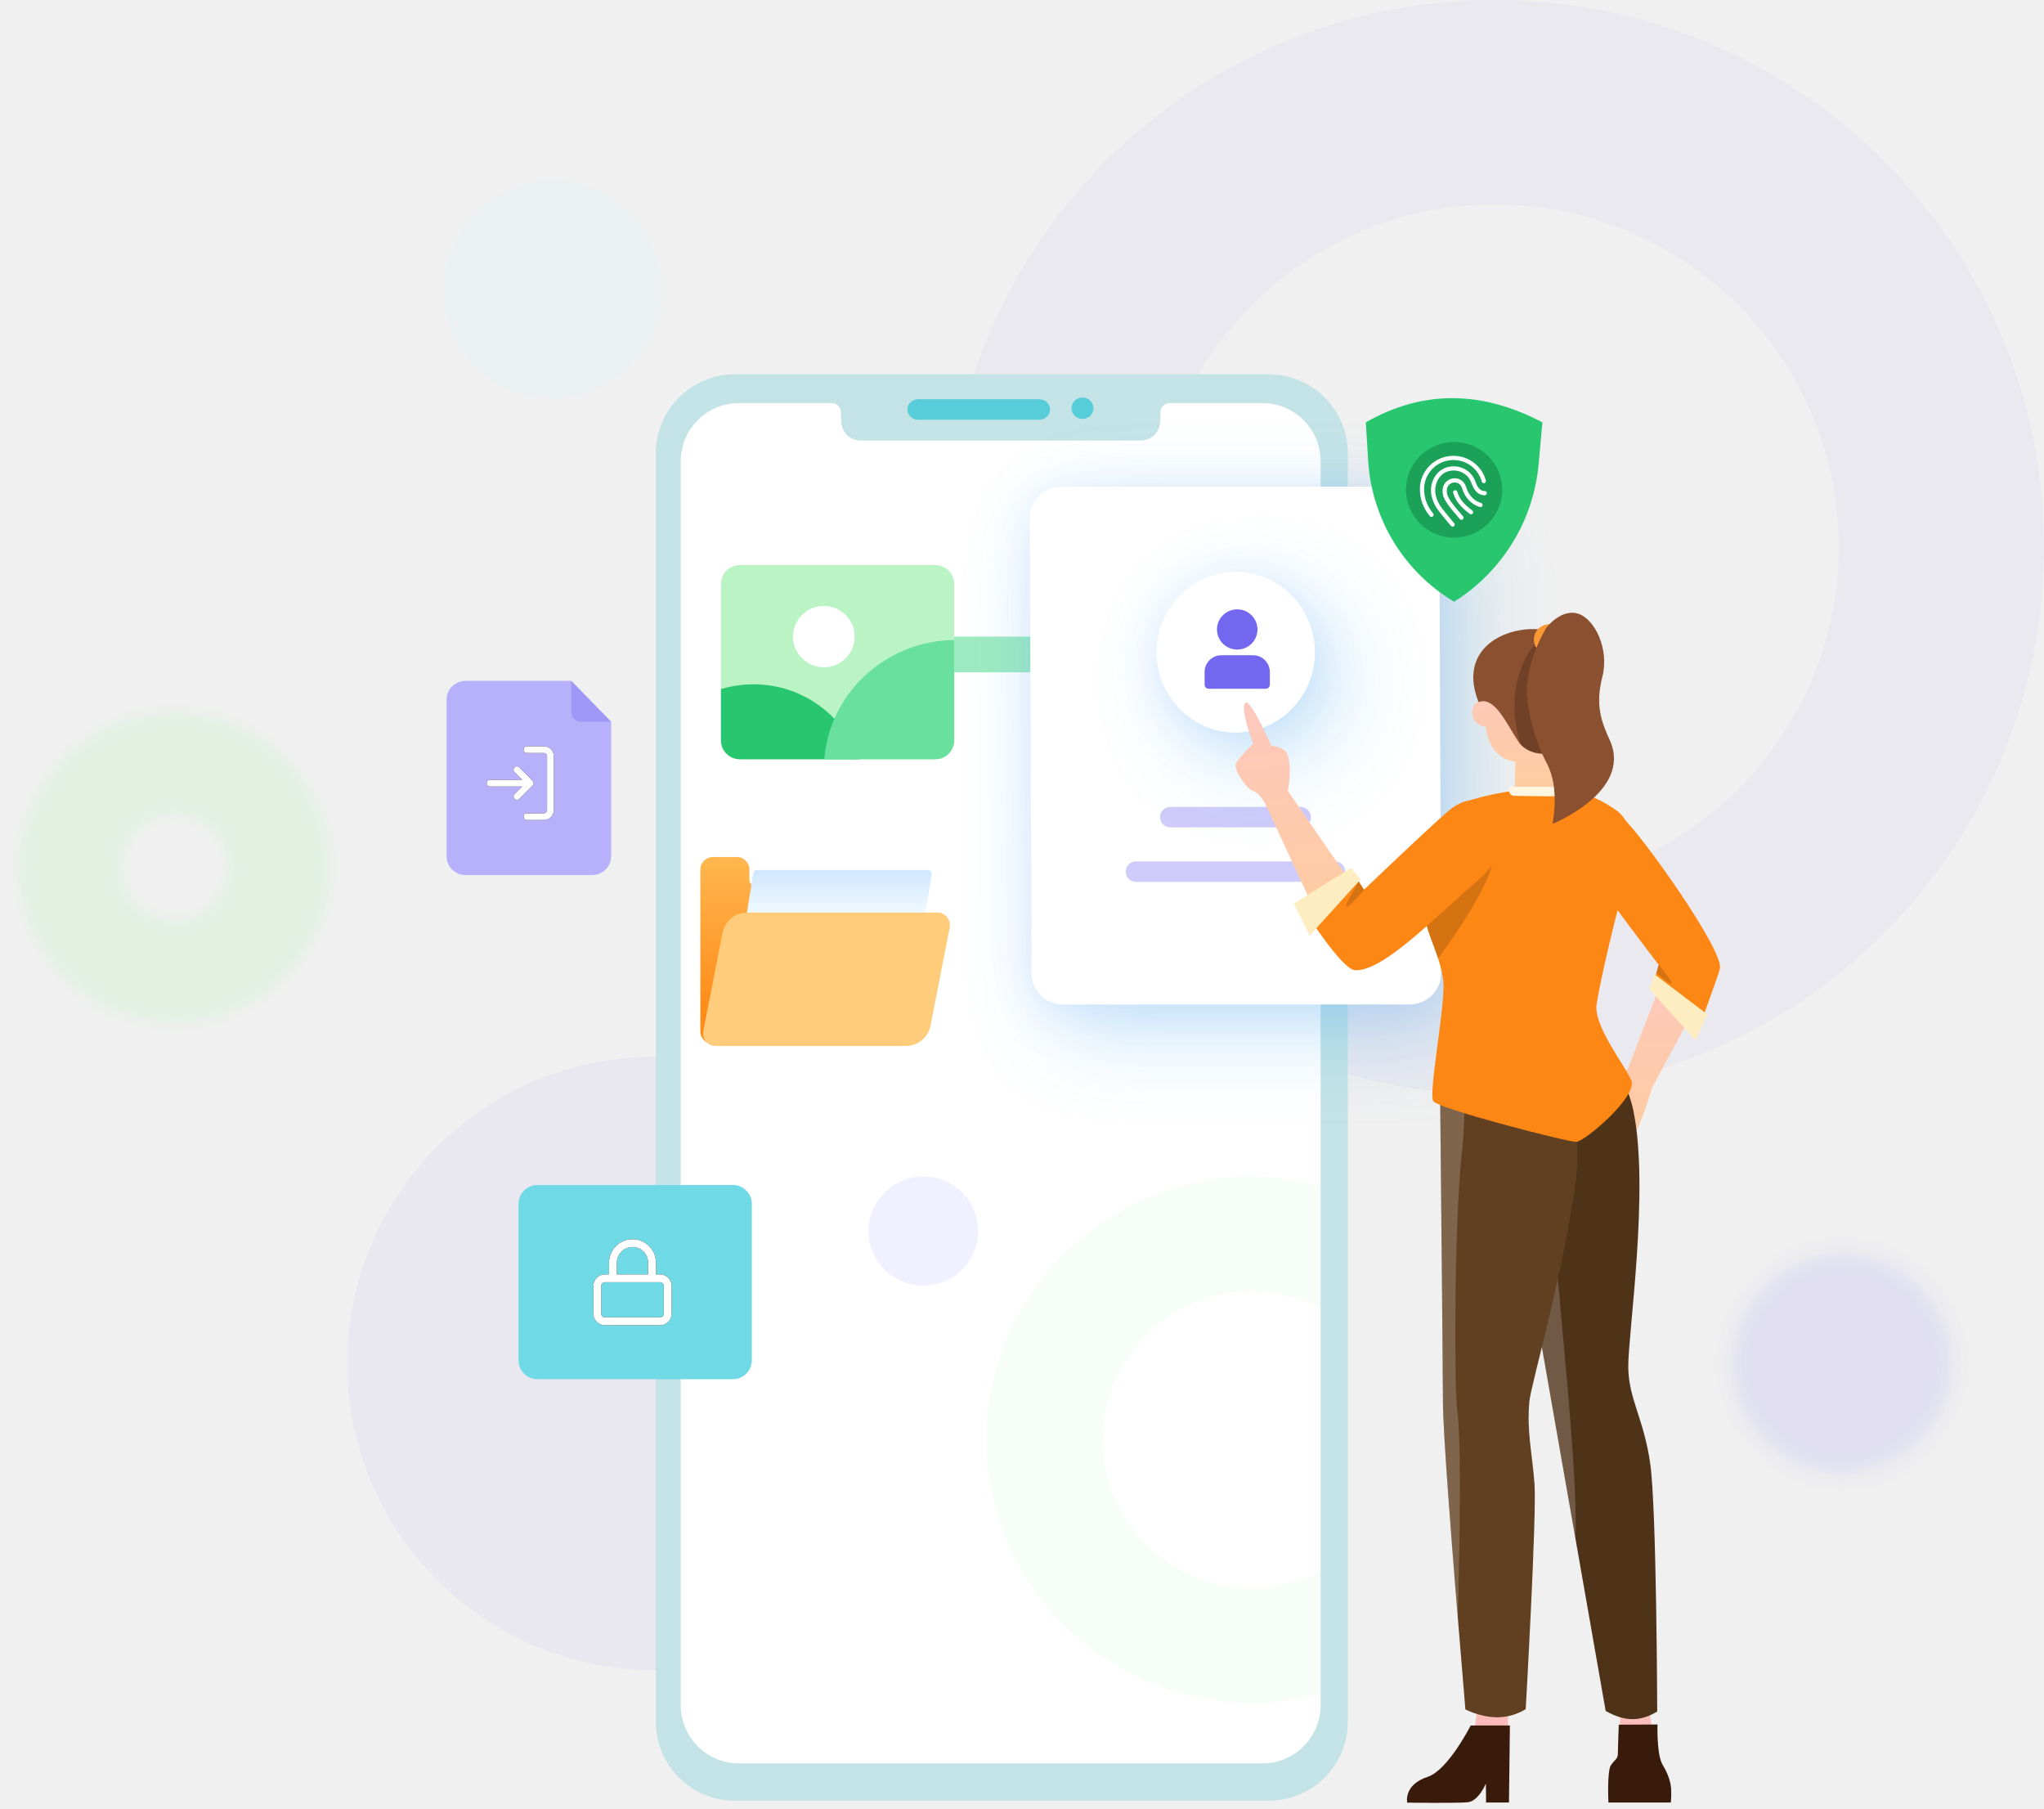
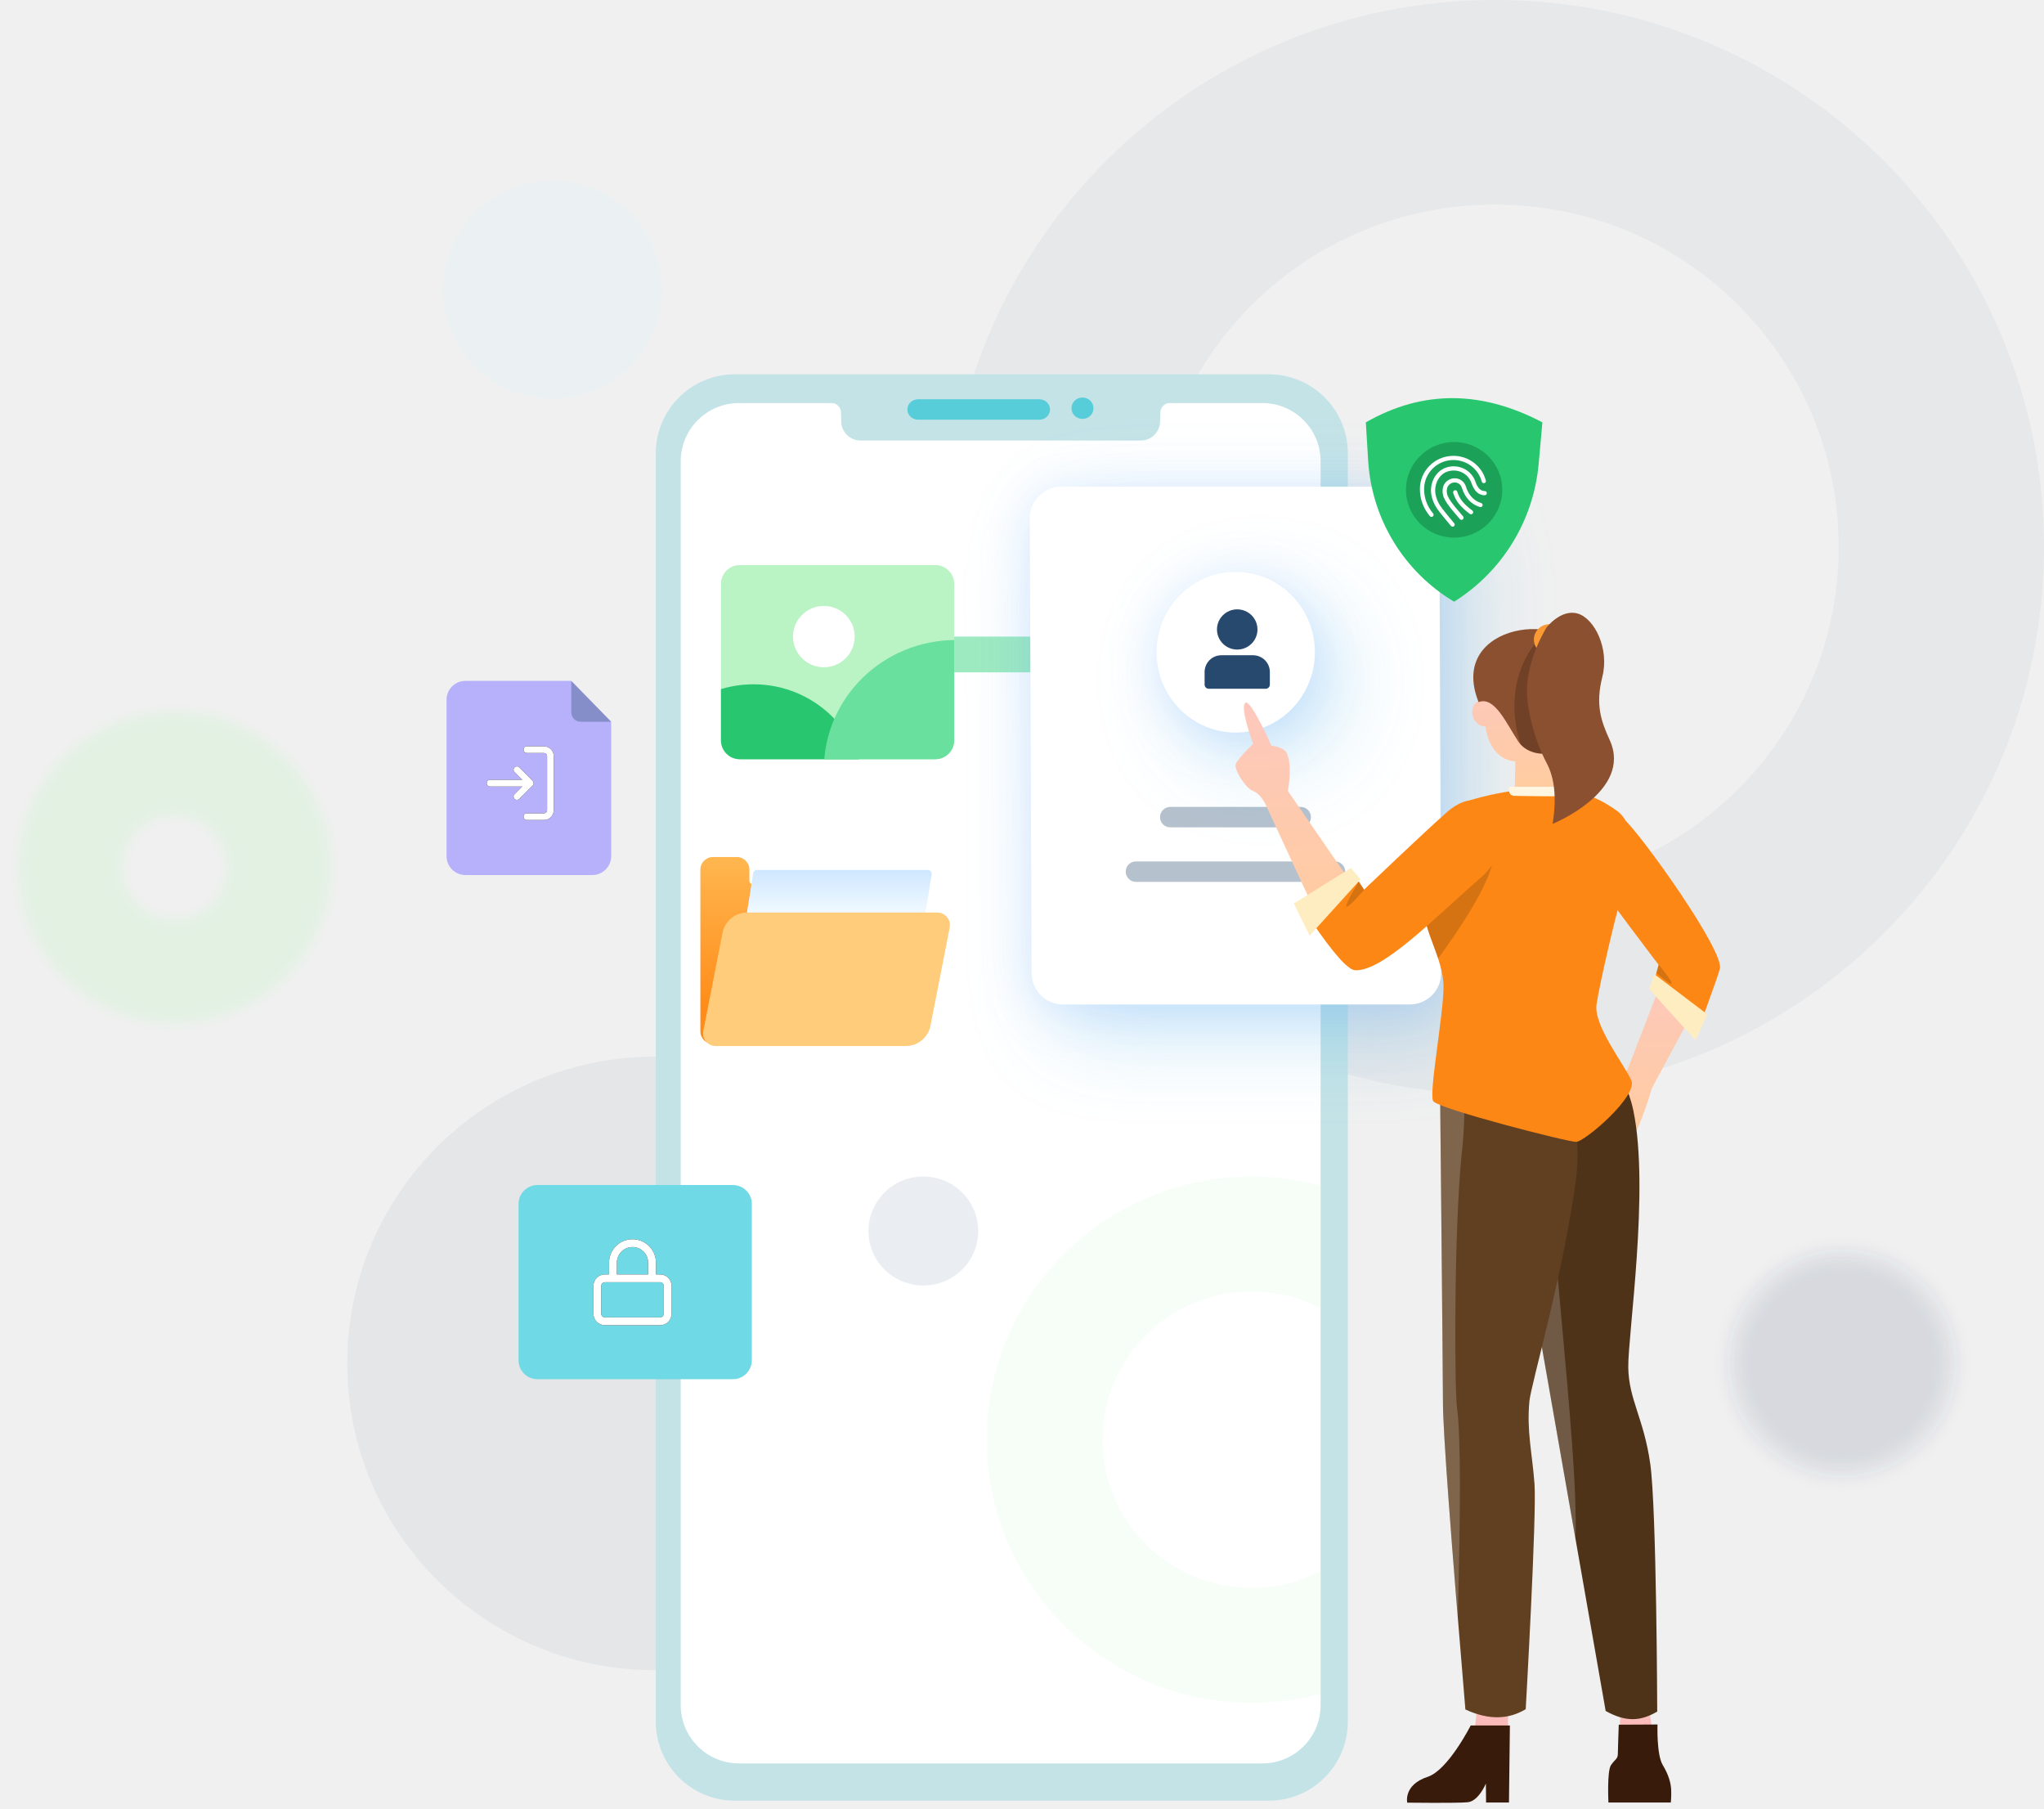
<svg xmlns="http://www.w3.org/2000/svg" xmlns:xlink="http://www.w3.org/1999/xlink" width="650px" height="575px" viewBox="0 0 650 575" version="1.1">
  <defs>
    <filter x="-6.1%" y="-6.1%" width="112.1%" height="112.2%" filterUnits="objectBoundingBox" id="filter-1">
      <feGaussianBlur stdDeviation="2" in="SourceGraphic" />
    </filter>
    <filter x="-12.9%" y="-13.0%" width="125.9%" height="126.0%" filterUnits="objectBoundingBox" id="filter-2">
      <feGaussianBlur stdDeviation="3" in="SourceGraphic" />
    </filter>
    <path d="M18.522,0 L47.957,0 C49.58,-4.62229605e-15 50.908,1.291 50.956,2.913 L51.044,5.956 C51.141,9.274 53.858,11.913 57.176,11.913 L146.307,11.913 C149.625,11.913 152.342,9.274 152.439,5.956 L152.528,2.913 C152.575,1.291 153.903,7.42204646e-16 155.526,0 L184.961,0 C195.191,-1.87911363e-15 203.483,8.293 203.483,18.522 L203.483,413.967 C203.483,424.196 195.191,432.489 184.961,432.489 L18.522,432.489 C8.293,432.489 -5.85268494e-15,424.196 0,413.967 L0,18.522 C2.29997126e-15,8.293 8.293,-1.67360005e-15 18.522,0 Z" id="path-3" />
    <linearGradient x1="50%" y1="81.177%" x2="50%" y2="-34.513%" id="linearGradient-5">
      <stop stop-color="#FF8C19" offset="0%" />
      <stop stop-color="#FFC967" offset="100%" />
    </linearGradient>
    <linearGradient x1="62.11%" y1="31.381%" x2="62.11%" y2="-27.478%" id="linearGradient-6">
      <stop stop-color="#F8FDFF" offset="0%" />
      <stop stop-color="#AAD4FF" offset="100%" />
    </linearGradient>
    <path d="M23.444,4.262 L23.444,21.308 C23.444,23.12 22.058,24.505 20.247,24.505 L14.919,24.505 C14.279,24.505 13.853,24.079 13.853,23.439 C13.853,22.8 14.279,22.374 14.919,22.374 L20.247,22.374 C20.886,22.374 21.312,21.948 21.312,21.308 L21.312,4.262 C21.312,3.622 20.886,3.196 20.247,3.196 L14.919,3.196 C14.279,3.196 13.853,2.77 13.853,2.131 C13.853,1.492 14.279,1.065 14.919,1.065 L20.247,1.065 C22.058,1.065 23.444,2.45 23.444,4.262 Z M16.943,13.211 C17.05,12.998 17.05,12.679 16.943,12.359 C16.837,12.252 16.837,12.146 16.73,12.039 L12.468,7.778 C12.041,7.351 11.402,7.351 10.976,7.778 C10.55,8.204 10.55,8.843 10.976,9.269 L13.427,11.72 L3.197,11.72 C2.557,11.72 2.131,12.146 2.131,12.785 C2.131,13.424 2.557,13.85 3.197,13.85 L13.427,13.85 L10.976,16.301 C10.55,16.727 10.55,17.366 10.976,17.793 C11.189,18.006 11.509,18.112 11.722,18.112 C11.935,18.112 12.255,18.006 12.468,17.793 L16.73,13.531 C16.837,13.424 16.943,13.318 16.943,13.211 Z" id="path-7" />
    <path d="M23.621,12.43 L22.378,12.43 L22.378,8.701 C22.378,4.599 19.021,1.243 14.919,1.243 C10.816,1.243 7.459,4.599 7.459,8.701 L7.459,12.43 L6.216,12.43 C4.103,12.43 2.486,14.046 2.486,16.159 L2.486,24.86 C2.486,26.973 4.103,28.589 6.216,28.589 L23.621,28.589 C25.735,28.589 27.351,26.973 27.351,24.86 L27.351,16.159 C27.351,14.046 25.735,12.43 23.621,12.43 Z M9.946,8.701 C9.946,5.966 12.184,3.729 14.919,3.729 C17.654,3.729 19.892,5.966 19.892,8.701 L19.892,12.43 L9.946,12.43 L9.946,8.701 Z M24.864,24.86 C24.864,25.606 24.367,26.103 23.621,26.103 L6.216,26.103 C5.47,26.103 4.973,25.606 4.973,24.86 L4.973,16.159 C4.973,15.413 5.47,14.916 6.216,14.916 L23.621,14.916 C24.367,14.916 24.864,15.413 24.864,16.159 L24.864,24.86 Z" id="path-9" />
    <path d="M6,0 L68.175,0 C71.489,8.22077476e-15 74.175,2.686 74.175,6 L74.175,55.729 C74.175,59.043 71.489,61.729 68.175,61.729 L6,61.729 C2.686,61.729 4.82055882e-15,59.043 0,55.729 L0,6 C-4.05812251e-16,2.686 2.686,6.08718376e-16 6,0 Z" id="path-11" />
    <path d="M10.04,1.23119728e-13 L120.283,1.23119728e-13 C125.79,1.22108049e-13 130.261,4.453 130.282,9.96 L130.857,154.572 C130.879,160.095 126.42,164.59 120.897,164.612 C120.884,164.612 120.871,164.612 120.858,164.612 L10.615,164.612 C5.107,164.612 0.637,160.159 0.615,154.652 L0.04,10.04 C0.018,4.517 4.477,0.022 10,7.90395561e-05 C10.013,2.63465709e-05 10.027,1.21345806e-13 10.04,1.23119728e-13 Z" id="path-13" />
    <filter x="-29.4%" y="-22.8%" width="171.0%" height="156.5%" filterUnits="objectBoundingBox" id="filter-14">
      <feOffset dx="8" dy="9" in="SourceAlpha" result="shadowOffsetOuter1" />
      <feGaussianBlur stdDeviation="14" in="shadowOffsetOuter1" result="shadowBlurOuter1" />
      <feColorMatrix values="0 0 0 0 0.076   0 0 0 0 0.583   0 0 0 0 0.879  0 0 0 0.229 0" type="matrix" in="shadowBlurOuter1" result="shadowMatrixOuter1" />
      <feOffset dx="0" dy="2" in="SourceAlpha" result="shadowOffsetOuter2" />
      <feGaussianBlur stdDeviation="7.5" in="shadowOffsetOuter2" result="shadowBlurOuter2" />
      <feColorMatrix values="0 0 0 0 0.504   0 0 0 0 0.7   0 0 0 0 1  0 0 0 0.234 0" type="matrix" in="shadowBlurOuter2" result="shadowMatrixOuter2" />
      <feMerge>
        <feMergeNode in="shadowMatrixOuter1" />
        <feMergeNode in="shadowMatrixOuter2" />
      </feMerge>
    </filter>
    <ellipse id="path-15" cx="25.17" cy="25.545" rx="25.17" ry="25.545" />
    <filter x="-76.5%" y="-73.4%" width="284.7%" height="282.0%" filterUnits="objectBoundingBox" id="filter-16">
      <feOffset dx="8" dy="9" in="SourceAlpha" result="shadowOffsetOuter1" />
      <feGaussianBlur stdDeviation="14" in="shadowOffsetOuter1" result="shadowBlurOuter1" />
      <feColorMatrix values="0 0 0 0 0.076   0 0 0 0 0.583   0 0 0 0 0.879  0 0 0 0.229 0" type="matrix" in="shadowBlurOuter1" result="shadowMatrixOuter1" />
      <feOffset dx="0" dy="2" in="SourceAlpha" result="shadowOffsetOuter2" />
      <feGaussianBlur stdDeviation="7.5" in="shadowOffsetOuter2" result="shadowBlurOuter2" />
      <feColorMatrix values="0 0 0 0 0.504   0 0 0 0 0.7   0 0 0 0 1  0 0 0 0.234 0" type="matrix" in="shadowBlurOuter2" result="shadowMatrixOuter2" />
      <feMerge>
        <feMergeNode in="shadowMatrixOuter1" />
        <feMergeNode in="shadowMatrixOuter2" />
      </feMerge>
    </filter>
    <linearGradient x1="47.254%" y1="-28.186%" x2="50%" y2="91.05%" id="linearGradient-17">
      <stop stop-color="#FDC6C6" offset="0%" />
      <stop stop-color="#FFCCA1" offset="100%" />
    </linearGradient>
    <linearGradient x1="45.754%" y1="-28.186%" x2="50%" y2="91.05%" id="linearGradient-18">
      <stop stop-color="#FDC6C6" offset="0%" />
      <stop stop-color="#FAB2B2" offset="100%" />
    </linearGradient>
    <linearGradient x1="44.57%" y1="-28.186%" x2="50%" y2="91.05%" id="linearGradient-19">
      <stop stop-color="#FDC6C6" offset="0%" />
      <stop stop-color="#FAB2B2" offset="100%" />
    </linearGradient>
    <linearGradient x1="44.089%" y1="-28.186%" x2="50%" y2="91.05%" id="linearGradient-20">
      <stop stop-color="#FDC6C6" offset="0%" />
      <stop stop-color="#FFCCA1" offset="100%" />
    </linearGradient>
    <linearGradient x1="47.844%" y1="-28.186%" x2="50%" y2="91.05%" id="linearGradient-21">
      <stop stop-color="#FDC6C6" offset="0%" />
      <stop stop-color="#FFCCA1" offset="100%" />
    </linearGradient>
  </defs>
  <g id="📝-Pages-New" stroke="none" stroke-width="1" fill="none" fill-rule="evenodd">
    <g id="Forgot-Password" transform="translate(-150, -252)">
      <g id="Illustration" transform="translate(156, 252)">
        <g id="Shape">
-           <path d="M469.402,0 C565.83,0 644,77.871 644,173.93 C644,269.988 565.83,347.859 469.402,347.859 C372.974,347.859 294.804,269.988 294.804,173.93 C294.804,77.871 372.974,0 469.402,0 Z M469.402,65.02 C409.022,65.02 360.074,113.781 360.074,173.93 C360.074,234.078 409.022,282.839 469.402,282.839 C529.782,282.839 578.73,234.078 578.73,173.93 C578.73,113.781 529.782,65.02 469.402,65.02 Z" id="Oval" fill="#7367F0" fill-rule="nonzero" opacity="0.053" />
+           <path d="M469.402,0 C565.83,0 644,77.871 644,173.93 C644,269.988 565.83,347.859 469.402,347.859 C372.974,347.859 294.804,269.988 294.804,173.93 C294.804,77.871 372.974,0 469.402,0 Z M469.402,65.02 C409.022,65.02 360.074,113.781 360.074,173.93 C360.074,234.078 409.022,282.839 469.402,282.839 C529.782,282.839 578.73,234.078 578.73,173.93 C578.73,113.781 529.782,65.02 469.402,65.02 Z" id="Oval" fill="#27496d" fill-rule="nonzero" opacity="0.053" />
          <path d="M49.497,226.488 C76.833,226.488 98.993,248.563 98.993,275.795 C98.993,303.026 76.833,325.102 49.497,325.102 C22.16,325.102 0,303.026 0,275.795 C0,248.563 22.16,226.488 49.497,226.488 Z M49.497,258.998 C40.184,258.998 32.635,266.518 32.635,275.795 C32.635,285.072 40.184,292.592 49.497,292.592 C58.809,292.592 66.358,285.072 66.358,275.795 C66.358,266.518 58.809,258.998 49.497,258.998 Z" id="Oval" fill="#8BF78F" fill-rule="nonzero" opacity="0.141" filter="url(#filter-1)" />
-           <ellipse id="Oval" fill-opacity="0.061" fill="#7367F0" cx="202.338" cy="433.469" rx="97.905" ry="97.531" />
+           <ellipse id="Oval" fill-opacity="0.061" fill="#27496d" cx="202.338" cy="433.469" rx="97.905" ry="97.531" />
          <ellipse id="Oval" fill="#CEF5FF" opacity="0.141" cx="169.703" cy="92.112" rx="34.811" ry="34.678" />
-           <ellipse id="Oval" fill-opacity="0.136" fill="#7367F0" filter="url(#filter-2)" cx="579.818" cy="433.469" rx="34.811" ry="34.678" />
+           <ellipse id="Oval" fill-opacity="0.136" fill="#27496d" filter="url(#filter-2)" cx="579.818" cy="433.469" rx="34.811" ry="34.678" />
        </g>
        <g id="File-Organizer" transform="translate(136, 119)">
          <g id="Phone3" transform="translate(66.53949, 0)">
            <path d="M25.137,0 L194.942,0 C208.825,-2.55022564e-15 220.079,11.254 220.079,25.137 L220.079,428.336 C220.079,442.218 208.825,453.473 194.942,453.473 L25.137,453.473 C11.254,453.473 -4.35134254e-14,442.218 -3.10027211e-14,428.336 L-3.10027211e-14,25.137 C-3.62555852e-14,11.254 11.254,2.55022564e-15 25.137,0 Z" id="Rectangle" fill="#C4E3E7" />
            <g id="Group-48" transform="translate(7.937288, 9.138123)">
              <mask id="mask-4" fill="white">
                <use xlink:href="#path-3" />
              </mask>
              <use id="Rectangle" fill="#FFFFFF" xlink:href="#path-3" />
-               <ellipse id="Oval" fill="#7367F0" opacity="0.099" mask="url(#mask-4)" cx="77.146" cy="263.229" rx="17.453" ry="17.328" />
+               <ellipse id="Oval" fill="#27496d" opacity="0.099" mask="url(#mask-4)" cx="77.146" cy="263.229" rx="17.453" ry="17.328" />
              <path d="M181.591,245.902 C228.13,245.902 265.856,283.358 265.856,329.562 C265.856,375.765 228.13,413.221 181.591,413.221 C135.053,413.221 97.326,375.765 97.326,329.562 C97.326,283.358 135.053,245.902 181.591,245.902 Z M181.591,282.452 C155.385,282.452 134.141,303.544 134.141,329.562 C134.141,355.579 155.385,376.671 181.591,376.671 C207.797,376.671 229.041,355.579 229.041,329.562 C229.041,303.544 207.797,282.452 181.591,282.452 Z" id="Oval" fill="#C8F5D0" opacity="0.141" mask="url(#mask-4)" />
              <path d="M30.473,74.251 L174.542,74.251 C177.682,74.251 180.228,76.796 180.228,79.936 C180.228,83.076 177.682,85.622 174.542,85.622 L30.473,85.622 C27.333,85.622 24.787,83.076 24.787,79.936 C24.787,76.796 27.333,74.251 30.473,74.251 Z" id="Rectangle" fill-opacity="0.642" fill="#68DE9E" mask="url(#mask-4)" />
            </g>
            <path d="M121.969,7.939 C123.851,7.939 125.378,9.393 125.378,11.188 C125.378,12.942 123.919,14.372 122.094,14.435 L121.969,14.437 L83.424,14.437 C81.541,14.437 80.015,12.982 80.015,11.188 C80.015,9.433 81.474,8.004 83.299,7.941 L83.424,7.939 L121.969,7.939 Z" id="Path" fill="#56CDD9" fill-rule="nonzero" />
            <path d="M135.783,7.397 C137.665,7.397 139.192,8.913 139.192,10.782 C139.192,12.609 137.732,14.098 135.908,14.164 L135.783,14.166 L135.604,14.166 C133.721,14.166 132.195,12.651 132.195,10.782 C132.195,8.954 133.654,7.465 135.479,7.4 L135.604,7.397 L135.783,7.397 Z" id="Path" fill="#56CDD9" fill-rule="nonzero" />
          </g>
          <g id="Group-37" transform="translate(80.72003, 152.6991)">
            <path d="M4,0.764 L11.594,0.764 C13.803,0.764 15.594,2.555 15.594,4.764 L15.594,8.266 C15.594,8.94 16.14,9.486 16.813,9.486 L66.823,9.486 C69.032,9.486 70.823,11.277 70.823,13.486 L70.823,56.184 C70.823,58.393 69.032,60.184 66.823,60.184 L4,60.184 C1.791,60.184 2.705415e-16,58.393 0,56.184 L0,4.764 C-2.705415e-16,2.555 1.791,0.764 4,0.764 Z" id="Rectangle" fill="url(#linearGradient-5)" />
            <path d="M18.019,4.891 L72.341,4.891 C73.015,4.891 73.561,5.436 73.561,6.11 C73.561,6.175 73.555,6.239 73.545,6.303 L65.385,57.095 C65.29,57.686 64.78,58.121 64.181,58.121 L9.859,58.121 C9.186,58.121 8.64,57.575 8.64,56.902 C8.64,56.837 8.645,56.772 8.655,56.708 L16.816,5.916 C16.911,5.325 17.421,4.891 18.019,4.891 Z" id="Rectangle" fill="url(#linearGradient-6)" />
            <path d="M79.292,23.178 L73.179,54.392 C72.444,58.146 69.154,60.854 65.328,60.854 L4.859,60.854 C2.65,60.854 0.859,59.064 0.859,56.854 C0.859,56.596 0.884,56.339 0.934,56.086 L7.047,24.871 C7.782,21.117 11.072,18.409 14.898,18.409 L75.367,18.409 C77.576,18.409 79.367,20.2 79.367,22.409 C79.367,22.667 79.342,22.924 79.292,23.178 Z" id="Rectangle" fill="#FFCC7B" />
          </g>
          <g id="Group-28" transform="translate(0, 97.46753)">
            <path d="M6,0 L39.667,0 L39.667,0 L52.359,12.996 L52.359,55.729 C52.359,59.043 49.673,61.729 46.359,61.729 L6,61.729 C2.686,61.729 1.29399067e-15,59.043 0,55.729 L0,6 C-1.29399067e-15,2.686 2.686,6.08718376e-16 6,0 Z" id="Rectangle" fill="#B7B1FB" />
            <g id="Icon" transform="translate(10.65617, 19.72873)">
              <mask id="mask-8" fill="white">
                <use xlink:href="#path-7" />
              </mask>
              <use id="Mask" fill="#000000" fill-rule="nonzero" xlink:href="#path-7" />
              <g id="Group" mask="url(#mask-8)" fill="#FFFFFF">
                <g id="Icon-Color">
                  <rect id="🎨-Icon-Color" x="0" y="0" width="25.575" height="25.57" />
                </g>
              </g>
            </g>
-             <path d="M52.359,12.996 L42.667,12.996 C41.01,12.996 39.667,11.653 39.667,9.996 L39.667,0 L39.667,0 L52.359,12.996 Z" id="Path" fill="#7367F0" fill-rule="nonzero" opacity="0.34" />
+             <path d="M52.359,12.996 L42.667,12.996 C41.01,12.996 39.667,11.653 39.667,9.996 L39.667,0 L39.667,0 L52.359,12.996 Z" id="Path" fill="#27496d" fill-rule="nonzero" opacity="0.34" />
          </g>
          <g id="Group" transform="translate(22.90704, 257.7475)">
            <path d="M6,0 L68.175,0 C71.489,7.33259634e-15 74.175,2.686 74.175,6 L74.175,55.729 C74.175,59.043 71.489,61.729 68.175,61.729 L6,61.729 C2.686,61.729 4.82055882e-15,59.043 0,55.729 L0,6 C-4.05812251e-16,2.686 2.686,-2.79460044e-16 6,0 Z" id="Rectangle" fill="#6FD9E6" />
            <g transform="translate(21.31234, 15.98131)" id="Icon">
              <mask id="mask-10" fill="white">
                <use xlink:href="#path-9" />
              </mask>
              <use id="Mask" fill="#000000" fill-rule="nonzero" xlink:href="#path-9" />
              <g id="Group" mask="url(#mask-10)" fill="#FFFFFF">
                <g id="Icon-Color">
                  <rect id="🎨-Icon-Color" x="0" y="0" width="29.837" height="29.832" />
                </g>
              </g>
            </g>
          </g>
          <g id="Group-34" transform="translate(87.2649, 60.64646)">
            <mask id="mask-12" fill="white">
              <use xlink:href="#path-11" />
            </mask>
            <use id="Rectangle" fill="#BAF3C4" fill-rule="nonzero" xlink:href="#path-11" />
            <ellipse id="Oval" fill="#FFFFFF" mask="url(#mask-12)" cx="32.724" cy="22.742" rx="9.817" ry="9.747" />
            <ellipse id="Oval" fill="#28C76F" mask="url(#mask-12)" cx="10.363" cy="73.101" rx="35.451" ry="35.197" />
            <ellipse id="Oval" fill="#69E09E" mask="url(#mask-12)" cx="74.721" cy="64.978" rx="41.996" ry="41.153" />
          </g>
          <g id="Group-23" transform="translate(185.4379, 35.7381)">
            <g id="Rectangle">
              <use fill="black" fill-opacity="1" filter="url(#filter-14)" xlink:href="#path-13" />
              <use fill="#FFFFFF" fill-rule="evenodd" xlink:href="#path-13" />
            </g>
-             <path d="M44.7,101.799 L86.198,101.799 C87.992,101.799 89.447,103.254 89.447,105.048 C89.447,106.843 87.992,108.297 86.198,108.297 L44.7,108.297 C42.905,108.297 41.451,106.843 41.451,105.048 C41.451,103.254 42.905,101.799 44.7,101.799 Z" id="Rectangle" fill="#7367F0" fill-rule="nonzero" opacity="0.34" />
-             <path d="M33.792,119.127 L97.106,119.127 C98.9,119.127 100.355,120.582 100.355,122.376 C100.355,124.17 98.9,125.625 97.106,125.625 L33.792,125.625 C31.997,125.625 30.543,124.17 30.543,122.376 C30.543,120.582 31.997,119.127 33.792,119.127 Z" id="Rectangle" fill="#7367F0" fill-rule="nonzero" opacity="0.34" />
+             <path d="M44.7,101.799 L86.198,101.799 C87.992,101.799 89.447,103.254 89.447,105.048 C89.447,106.843 87.992,108.297 86.198,108.297 L44.7,108.297 C42.905,108.297 41.451,106.843 41.451,105.048 C41.451,103.254 42.905,101.799 44.7,101.799 Z" id="Rectangle" fill="#27496d" fill-rule="nonzero" opacity="0.34" />
+             <path d="M33.792,119.127 L97.106,119.127 C98.9,119.127 100.355,120.582 100.355,122.376 C100.355,124.17 98.9,125.625 97.106,125.625 L33.792,125.625 C31.997,125.625 30.543,124.17 30.543,122.376 C30.543,120.582 31.997,119.127 33.792,119.127 Z" id="Rectangle" fill="#27496d" fill-rule="nonzero" opacity="0.34" />
            <g id="Icon8" transform="translate(40.36002, 27.07431)">
              <g id="Oval">
                <use fill="black" fill-opacity="1" filter="url(#filter-16)" xlink:href="#path-15" />
                <use fill="#FFFFFF" fill-rule="evenodd" xlink:href="#path-15" />
              </g>
-               <g id="Group-70" transform="translate(15.27136, 11.9127)" fill="#7367F0">
+               <g id="Group-70" transform="translate(15.27136, 11.9127)" fill="#27496d">
                <path d="M15.42,14.595 C18.362,14.595 20.747,16.98 20.747,19.922 L20.747,23.937 C20.747,24.662 20.16,25.249 19.436,25.249 L1.312,25.249 C0.587,25.249 4.12501135e-12,24.662 4.12470058e-12,23.937 L4.12470058e-12,19.922 C4.12434028e-12,16.98 2.385,14.595 5.327,14.595 L15.42,14.595 Z M10.374,9.84101689e-13 C13.93,9.84101689e-13 16.812,2.862 16.812,6.393 C16.812,9.923 13.93,12.785 10.374,12.785 C6.818,12.785 3.935,9.923 3.935,6.393 C3.935,2.862 6.818,9.84101689e-13 10.374,9.84101689e-13 Z" id="Combined-Shape" />
              </g>
            </g>
          </g>
          <g id="Wom3.5" transform="translate(250.8866, 75.80808)">
            <g id="RArm" transform="translate(108.67, 62.11956)">
              <path d="M16.18,83.5 C16.18,83.5 4.596,96.075 5.402,97.208 C6.208,98.348 12.211,95.304 12.211,95.304 C12.211,95.304 5.18,108.257 6.805,109.143 C8.428,110.03 16.389,107.671 18.731,104.956 C21.072,102.242 24.232,88.977 24.232,88.977 L41.036,53.598 L27.366,49.653 L16.18,83.5 Z" id="Path" fill="url(#linearGradient-17)" transform="translate(23.19889, 79.49308) rotate(2.866471) translate(-23.19889, -79.49308) " />
              <path d="M3.532,19.378 C8.654,27.28 25.898,49.801 25.898,49.801 C25.898,49.801 25.479,51.299 24.642,54.294 L40.488,65.08 C43.49,56.848 45.121,52.154 45.381,50.996 C46.669,45.266 20.635,8.699 14.806,3.415 C5.627,-4.905 -4.297,7.302 3.532,19.378 Z" id="Path" fill="#FD8715" />
              <path d="M30.02,55.78 C30.217,55.398 28.851,53.378 25.924,49.72 L25.18,52.389 C28.209,55.031 29.823,56.161 30.02,55.78 Z" id="Path" fill-opacity="0.16" fill="#000000" />
              <polygon id="Path-70" fill="#FFEDC2" points="24.543 52.787 41.379 65.551 37.627 73.806 22.907 57.55" />
            </g>
            <g id="RLeg" transform="translate(80.353, 132.6765)">
              <polygon id="Path" fill="url(#linearGradient-18)" points="42.233 214.54 41.298 230.358 53.285 230.668 51.032 214.54" />
              <path d="M42.526,220.771 C42.526,220.771 42.863,230.297 40.876,233.623 C38.876,236.949 38.27,239.527 38.182,241.516 C38.087,243.648 38.29,245.58 38.29,245.58 L58.131,245.58 C58.131,245.58 58.627,235.558 57.313,233.668 C55.999,231.778 55.137,231.745 55.137,230.076 C55.127,228.406 54.843,220.834 54.843,220.834 L42.526,220.771 Z" id="Path" fill="#391B0B" transform="translate(48.18969, 233.1756) scale(-1, 1) translate(-48.18969, -233.1756) " />
              <path d="M0,3.356 L31.096,-1.23119728e-13 L31.554,0.422 C33.77,2.518 43.402,12.255 46.169,25.563 C51.394,50.688 44.401,97.093 44.556,107.269 C44.703,117.444 49.547,123.584 51.559,137.971 C53.572,152.359 53.762,216.658 53.762,216.658 C48.426,219.798 43.73,220.023 37.368,216.47 L0,3.356 Z" id="Path" fill="#4E3319" />
              <path d="M27.777,161.771 L8.33198129e-14,3.356 L17.29,1.49 C18.06,56.523 28.812,130.913 27.777,161.771 Z" id="Path" fill-opacity="0.192" fill="#FFFFFF" />
            </g>
            <g id="LLeg" transform="translate(53.82427, 137.0356)">
              <path d="M32.898,208.517 L22.676,208.682 C23.124,215.705 22.038,220.406 19.418,222.785 L19.203,222.971 C14.457,226.92 32.765,225.495 32.765,225.495 L32.898,208.517 Z" id="Path" fill="url(#linearGradient-19)" />
              <path d="M0.716,216.729 L1.01,241.212 L8.289,241.217 L8.352,235.185 C8.352,235.185 10.648,240.809 14.157,241.134 C17.677,241.459 33.359,241.26 33.359,241.26 C33.359,241.26 34.662,235.612 26.856,233.047 C20.363,230.916 13.184,216.729 13.184,216.729 L0.716,216.729 Z" id="Path" fill="#391B0B" transform="translate(17.07846, 229.0246) scale(-1, 1) translate(-17.07846, -229.0246) " />
              <path d="M11.104,1.175 L46.022,0 L46.283,0.48 C47.977,3.67 57.261,22.351 54.395,43.584 C50.371,73.388 40.142,108.327 39.641,113.665 C38.748,123.181 40.534,130.072 41.266,139.901 C41.998,149.73 38.474,211.547 38.474,211.547 C33.292,214.641 27.126,215.249 19.287,211.641 C14.569,155.663 12.193,123.244 12.158,114.385 C12.106,101.097 11.104,1.175 11.104,1.175 Z" id="Path" fill="#604021" />
              <path d="M18.289,33.411 L18.057,35.619 C15.73,58.905 15.748,108.354 16.649,115.98 L16.772,116.963 C17.772,125.569 17.804,147.416 16.87,182.506 L15.653,167.364 C13.347,138.228 12.183,120.568 12.158,114.385 L12.116,107.986 C11.915,82.112 11.104,1.175 11.104,1.175 L18.468,0.927 C19.255,13.704 19.195,24.532 18.289,33.411 Z" id="Path" fill-opacity="0.192" fill="#FFFFFF" />
            </g>
            <g id="Head" transform="translate(75.12274, 3.647605)">
              <path d="M3.12,24.197 C-1.176,24.664 -0.872,32.163 4.358,32.555 C5.427,39.784 9.24,43.229 13.888,43.627 L13.63,54.562 L34.189,54.55 C34.189,54.55 28.4,46.825 28.688,36.25 C28.977,25.674 28.495,15.74 28.495,15.74 L1.866,16.214 L3.12,24.197 Z" id="Path" fill="url(#linearGradient-20)" />
              <path d="M34.653,24.759 C29.649,22.794 25.952,31.254 22.123,37.133 C18.294,43.012 8.374,42.013 7.007,37.133 C1.831,26.444 -2.63,11.911 3.41,10.719 C4.261,-4.73 44.989,-1.083 34.653,24.759 Z" id="Path" fill="#8B5030" transform="translate(18.41901, 21.35847) scale(-1, 1) translate(-18.41901, -21.35847) " />
              <path d="M30.436,4.871 C32.18,6.343 33.294,8.296 33.428,10.719 C39.468,11.911 35.007,26.444 29.831,37.133 C28.56,41.671 19.893,42.853 15.605,38.269 C11.694,26.639 13.365,13.635 21.271,4.873 L21.271,4.873 Z" id="Combined-Shape" fill-opacity="0.199" fill="#000000" />
              <ellipse id="Oval" fill="#FB9934" cx="24.686" cy="4.873" rx="4.909" ry="4.873" />
            </g>
            <g id="Body" transform="translate(60.15703, 54.73855)">
              <path d="M53.256,5.589 C57.843,12.278 65.488,34.983 65.921,40.091 C66.41,45.982 60.048,55.368 59.943,63.897 C59.85,72.428 64.688,98.112 63.234,100.511 C61.792,102.91 20.438,113.533 17.74,113.476 C15.053,113.418 -1.909,98.96 0.219,93.964 C2.359,88.968 12.292,76.552 11.28,69.745 C10.28,62.939 4.471,37.813 1.587,29.262 C-1.286,20.711 -0.328,11.733 5.034,8.053 C7.687,6.232 14.766,1.06 27.373,1.083 C39.98,1.107 52.901,5.07 53.256,5.589 Z" id="Path" fill="#FD8715" transform="translate(32.97393, 57.28004) scale(-1, 1) translate(-32.97393, -57.28004) " />
              <path d="M26.926,0.594 C26.573,2.512 27.17,3.471 28.719,3.471 C31.041,3.471 46.62,3.98 48.73,3.071 C50.137,2.464 50.629,1.639 50.207,0.594 L26.926,0.594 Z" id="Path-68" fill="#FFF6E1" />
              <path d="M6.034,20.057 L6.175,19.987 C14.67,15.777 19.773,15.591 21.483,19.429 C23.694,24.39 17.96,36.312 4.283,55.193 C2.404,49.467 -0.298,44.007 0.027,40.091 C0.278,37.135 2.944,28.285 6.034,20.057 Z" id="Path" fill-opacity="0.16" fill="#000000" />
            </g>
            <g id="LArm" transform="translate(0, 28.55598)">
              <path d="M9.526,32.294 C9.526,32.294 7.996,28.996 5.591,28.104 C3.186,27.212 -0.493,21.301 0.076,19.585 C0.644,17.869 5.62,13.109 5.62,13.109 C5.62,13.109 1.221,1.389 3.17,0.066 C4.891,-1.103 11.405,13.659 11.405,13.659 C11.405,13.659 15.234,14.232 16.118,15.742 C18.345,19.546 16.662,28.104 16.662,28.104 L39.269,60.903 L28.896,74.108 L9.526,32.294 Z" id="Path" fill="url(#linearGradient-21)" />
              <path d="M67.238,34.837 C59.592,41.581 40.89,59.472 40.89,59.472 C40.89,59.472 39.964,58.063 38.111,55.245 L24.126,69.464 C31.159,79.822 35.821,85.037 38.111,85.109 C47.063,85.392 63.102,68.612 78.181,55.51 C91.701,43.762 81.49,22.267 67.238,34.837 Z" id="Path" fill="#FD8715" />
              <path d="M40.946,59.493 C37.448,63.509 35.555,65.298 35.267,64.86 C34.978,64.422 36.297,61.762 39.224,56.88 L40.946,59.493 Z" id="Path" fill-opacity="0.16" fill="#000000" />
              <polygon id="Path-69" fill="#FFEDC2" points="39.786 56.203 23.565 74.108 18.567 63.89 36.7 52.593" />
            </g>
            <path d="M114.094,4.642 C114.094,4.642 109.501,-1.298 104.197,0.261 C98.893,1.819 94.095,11.372 96.373,20.351 C98.64,29.332 96.771,34.454 94.021,40.506 C86.634,56.787 112.208,67.125 112.208,67.125 C110.878,59.082 111.507,52.632 114.094,47.776 C118.091,40.274 120.361,30.653 120.361,24.766 C120.361,14.528 114.094,4.642 114.094,4.642 Z" id="Path" fill="#8B5030" transform="translate(106.5215, 33.56231) scale(-1, 1) translate(-106.5215, -33.56231) " />
          </g>
          <g id="Group-39" transform="translate(292.3374, 7.580808)">
            <path d="M0,7.696 C18.48,-2.876 37.212,-2.25 56.155,7.696 L54.955,20.965 C53.328,38.948 43.384,55.136 28.077,64.715 L28.077,64.715 L28.077,64.715 C12.108,55.202 1.875,38.408 0.742,19.854 L0,7.696 L0,7.696 Z" id="Rectangle" fill="#28C76F" />
            <ellipse id="Oval" fill="#1CA258" cx="28.077" cy="29.143" rx="15.315" ry="15.205" />
            <g id="Group-40" transform="translate(16.59124, 17.73909)" fill="#FFFFFF">
              <path d="M11.268,0.602 C16.139,0.602 20.355,3.862 21.578,8.458 C21.673,8.813 21.459,9.177 21.102,9.271 C20.744,9.365 20.377,9.153 20.283,8.798 C19.214,4.783 15.527,1.932 11.268,1.932 C6.119,1.932 1.946,6.061 1.946,11.152 C1.946,14.026 2.895,16.61 4.806,18.927 C5.04,19.211 4.998,19.63 4.711,19.863 C4.425,20.096 4.003,20.054 3.768,19.769 C1.664,17.217 0.606,14.336 0.606,11.152 C0.606,5.325 5.38,0.602 11.268,0.602 Z" id="Path" />
              <path d="M11.844,3.46 C15.852,3.469 19.112,6.576 19.24,10.5 L19.244,10.723 C19.248,12.917 19.868,14.123 21.056,14.515 C21.407,14.631 21.599,15.008 21.483,15.357 C21.368,15.706 20.99,15.895 20.639,15.779 C18.868,15.194 17.971,13.544 17.908,10.988 L17.905,10.72 C17.897,7.432 15.196,4.799 11.847,4.792 C8.832,4.785 6.267,7.548 5.912,10.64 C5.843,11.242 5.826,11.798 5.86,12.351 L5.897,12.832 C6.044,14.359 6.486,15.618 8.566,21.048 C8.698,21.392 8.525,21.776 8.179,21.906 C7.834,22.035 7.447,21.861 7.315,21.517 L6.203,18.593 C4.878,15.057 4.635,14.095 4.531,12.537 L4.524,12.427 C4.485,11.794 4.504,11.161 4.582,10.483 C5.009,6.768 8.087,3.452 11.844,3.46 Z" id="Path" transform="translate(13.01048, 12.70433) rotate(-19) translate(-13.01048, -12.70433) " />
              <path d="M12.558,7.106 C14.633,7.111 16.346,8.809 16.285,10.862 C16.198,13.82 17.159,16.007 19.175,17.499 C19.472,17.719 19.535,18.136 19.315,18.431 C19.095,18.725 18.676,18.786 18.379,18.566 C15.993,16.801 14.847,14.193 14.947,10.817 C14.985,9.526 13.89,8.44 12.561,8.438 C11.145,8.434 10.1,9.432 9.873,11.211 C9.758,12.116 10.057,13.505 10.724,15.41 L10.838,15.732 C10.934,15.997 11.035,16.269 11.146,16.56 L12.358,19.652 C12.489,19.997 12.315,20.38 11.969,20.509 C11.623,20.637 11.237,20.462 11.106,20.118 L10.134,17.649 L9.893,17.025 C9.78,16.727 9.676,16.448 9.578,16.177 L9.347,15.516 C8.692,13.588 8.404,12.146 8.545,11.039 C8.853,8.618 10.442,7.101 12.558,7.106 Z" id="Path" transform="translate(13.97819, 13.82848) rotate(-19) translate(-13.97819, -13.82848) " />
              <path d="M11.639,11.558 C11.993,11.451 12.367,11.648 12.476,11.999 C13.198,14.34 14.612,16.001 17.272,17.984 C17.568,18.205 17.628,18.622 17.406,18.915 C17.184,19.209 16.764,19.269 16.468,19.048 C13.602,16.911 12.015,15.048 11.194,12.389 C11.086,12.038 11.285,11.666 11.639,11.558 Z" id="Path" />
            </g>
          </g>
        </g>
      </g>
    </g>
  </g>
</svg>
